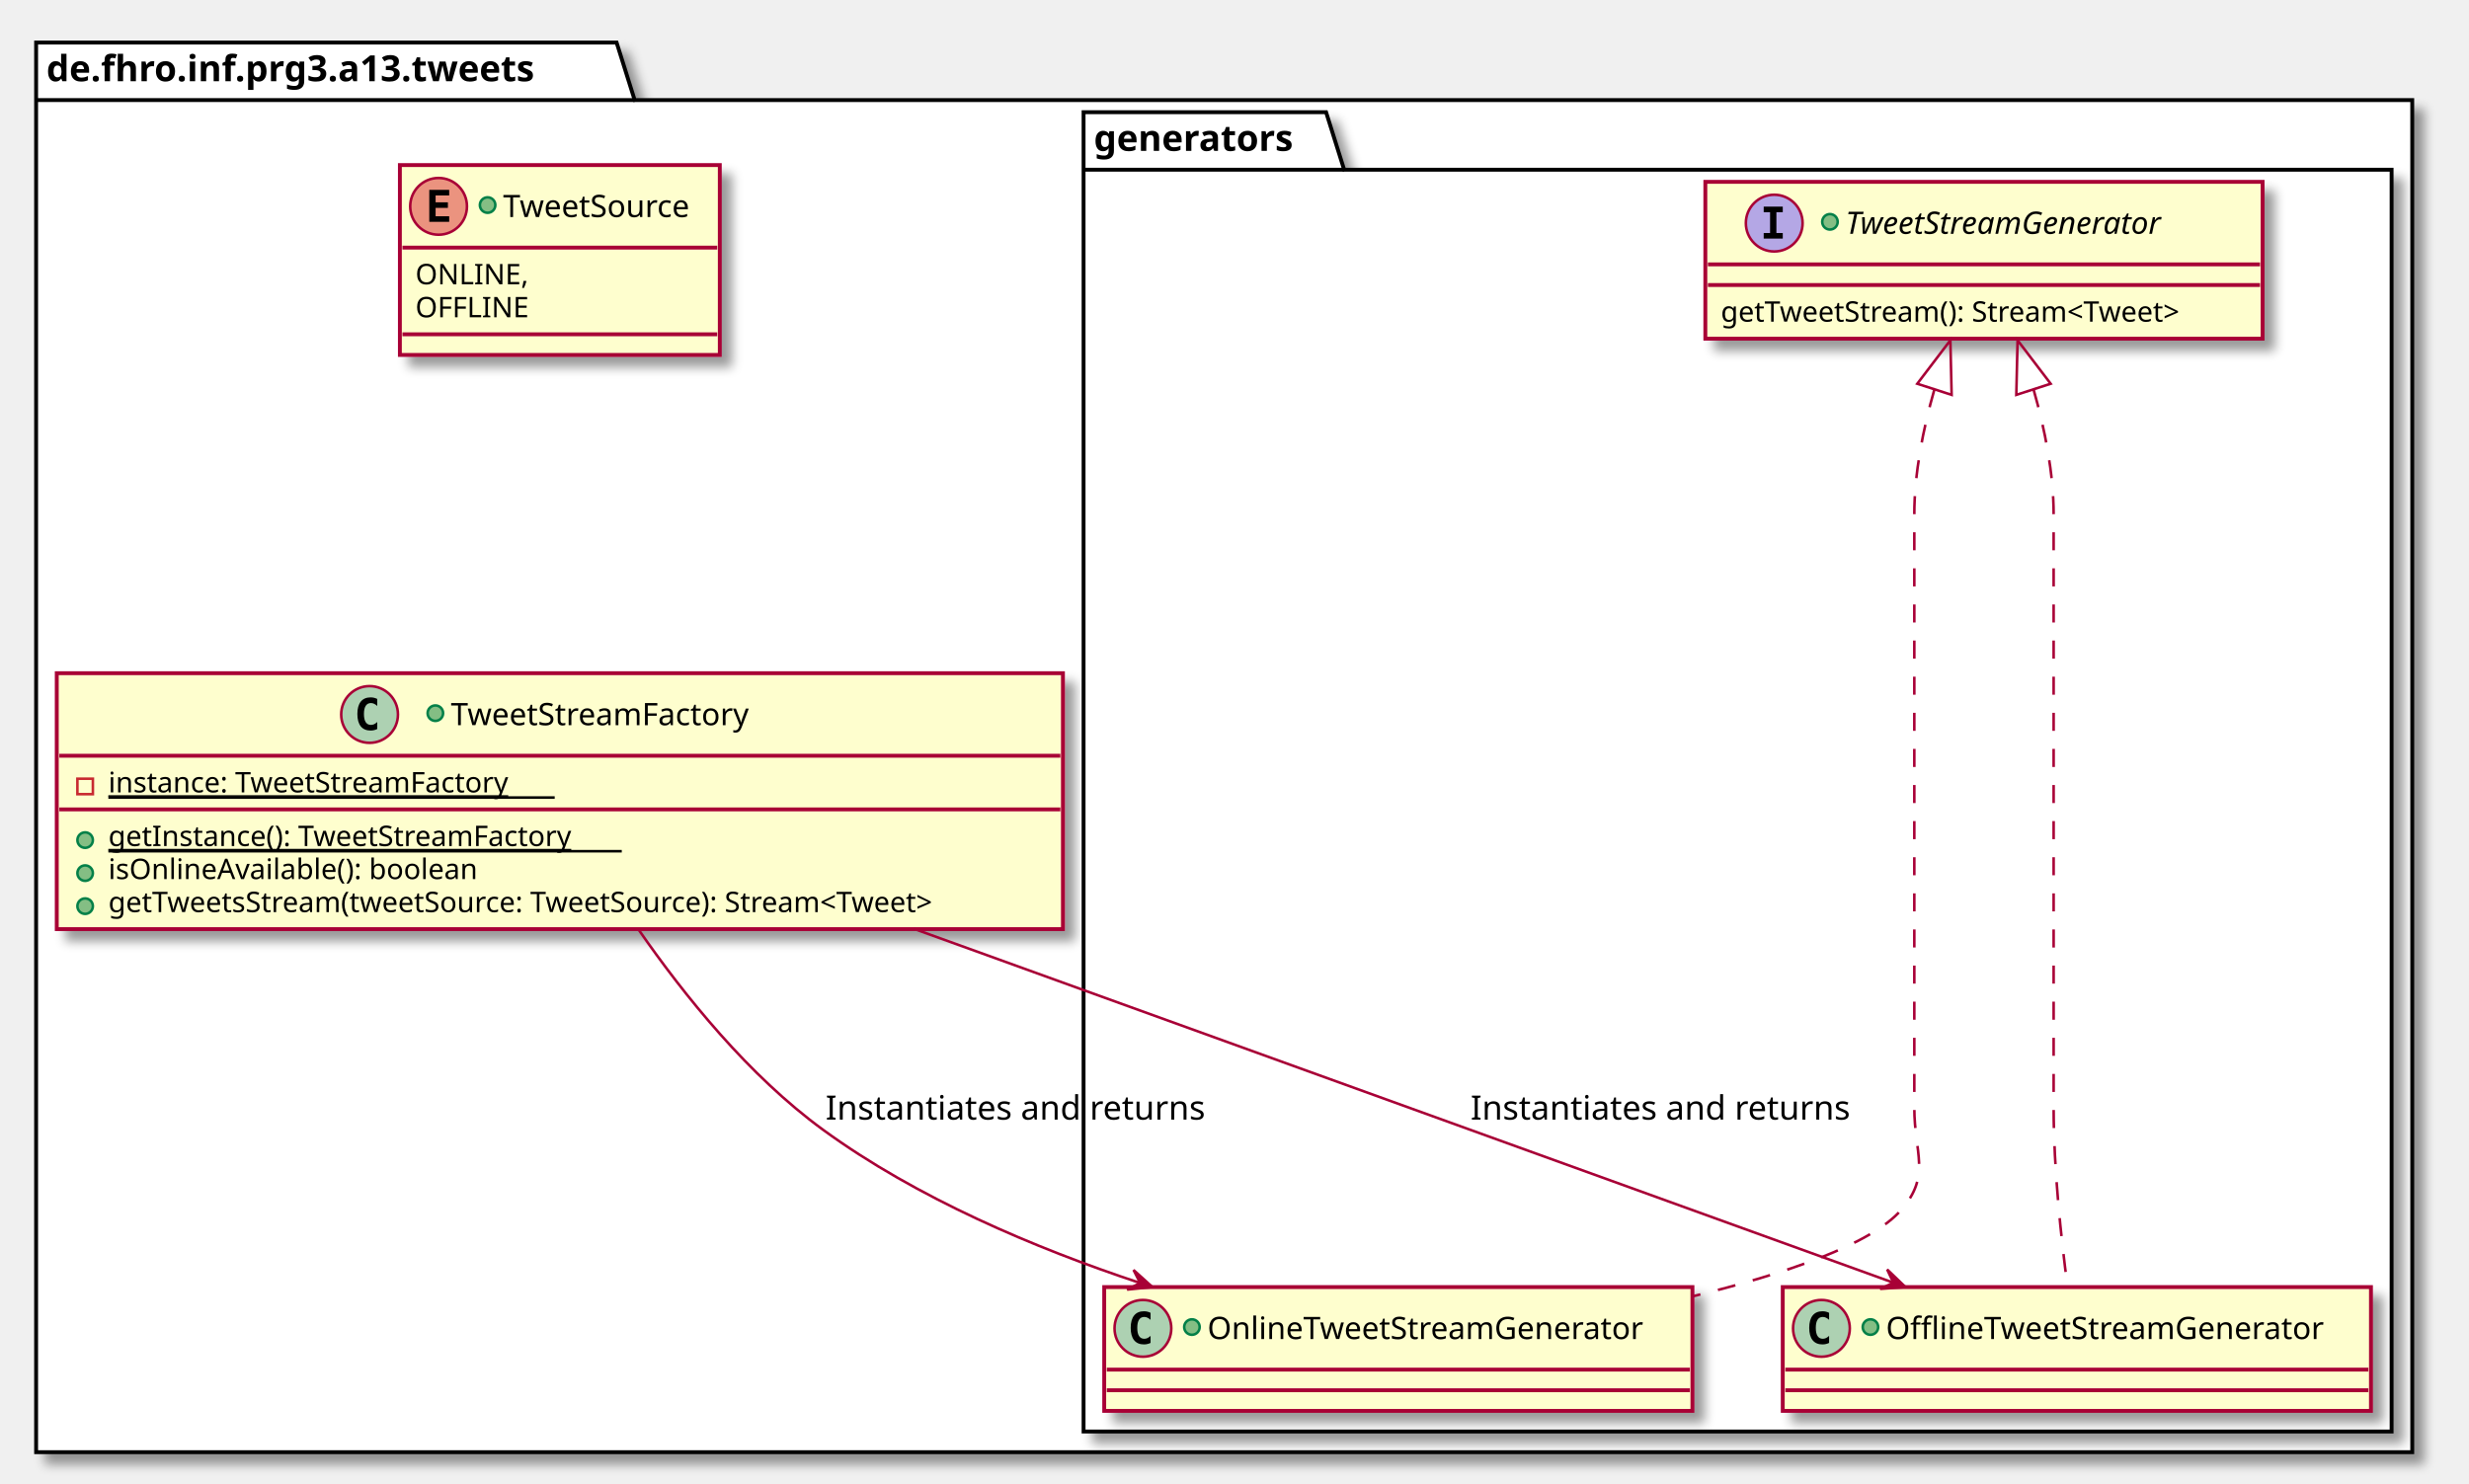
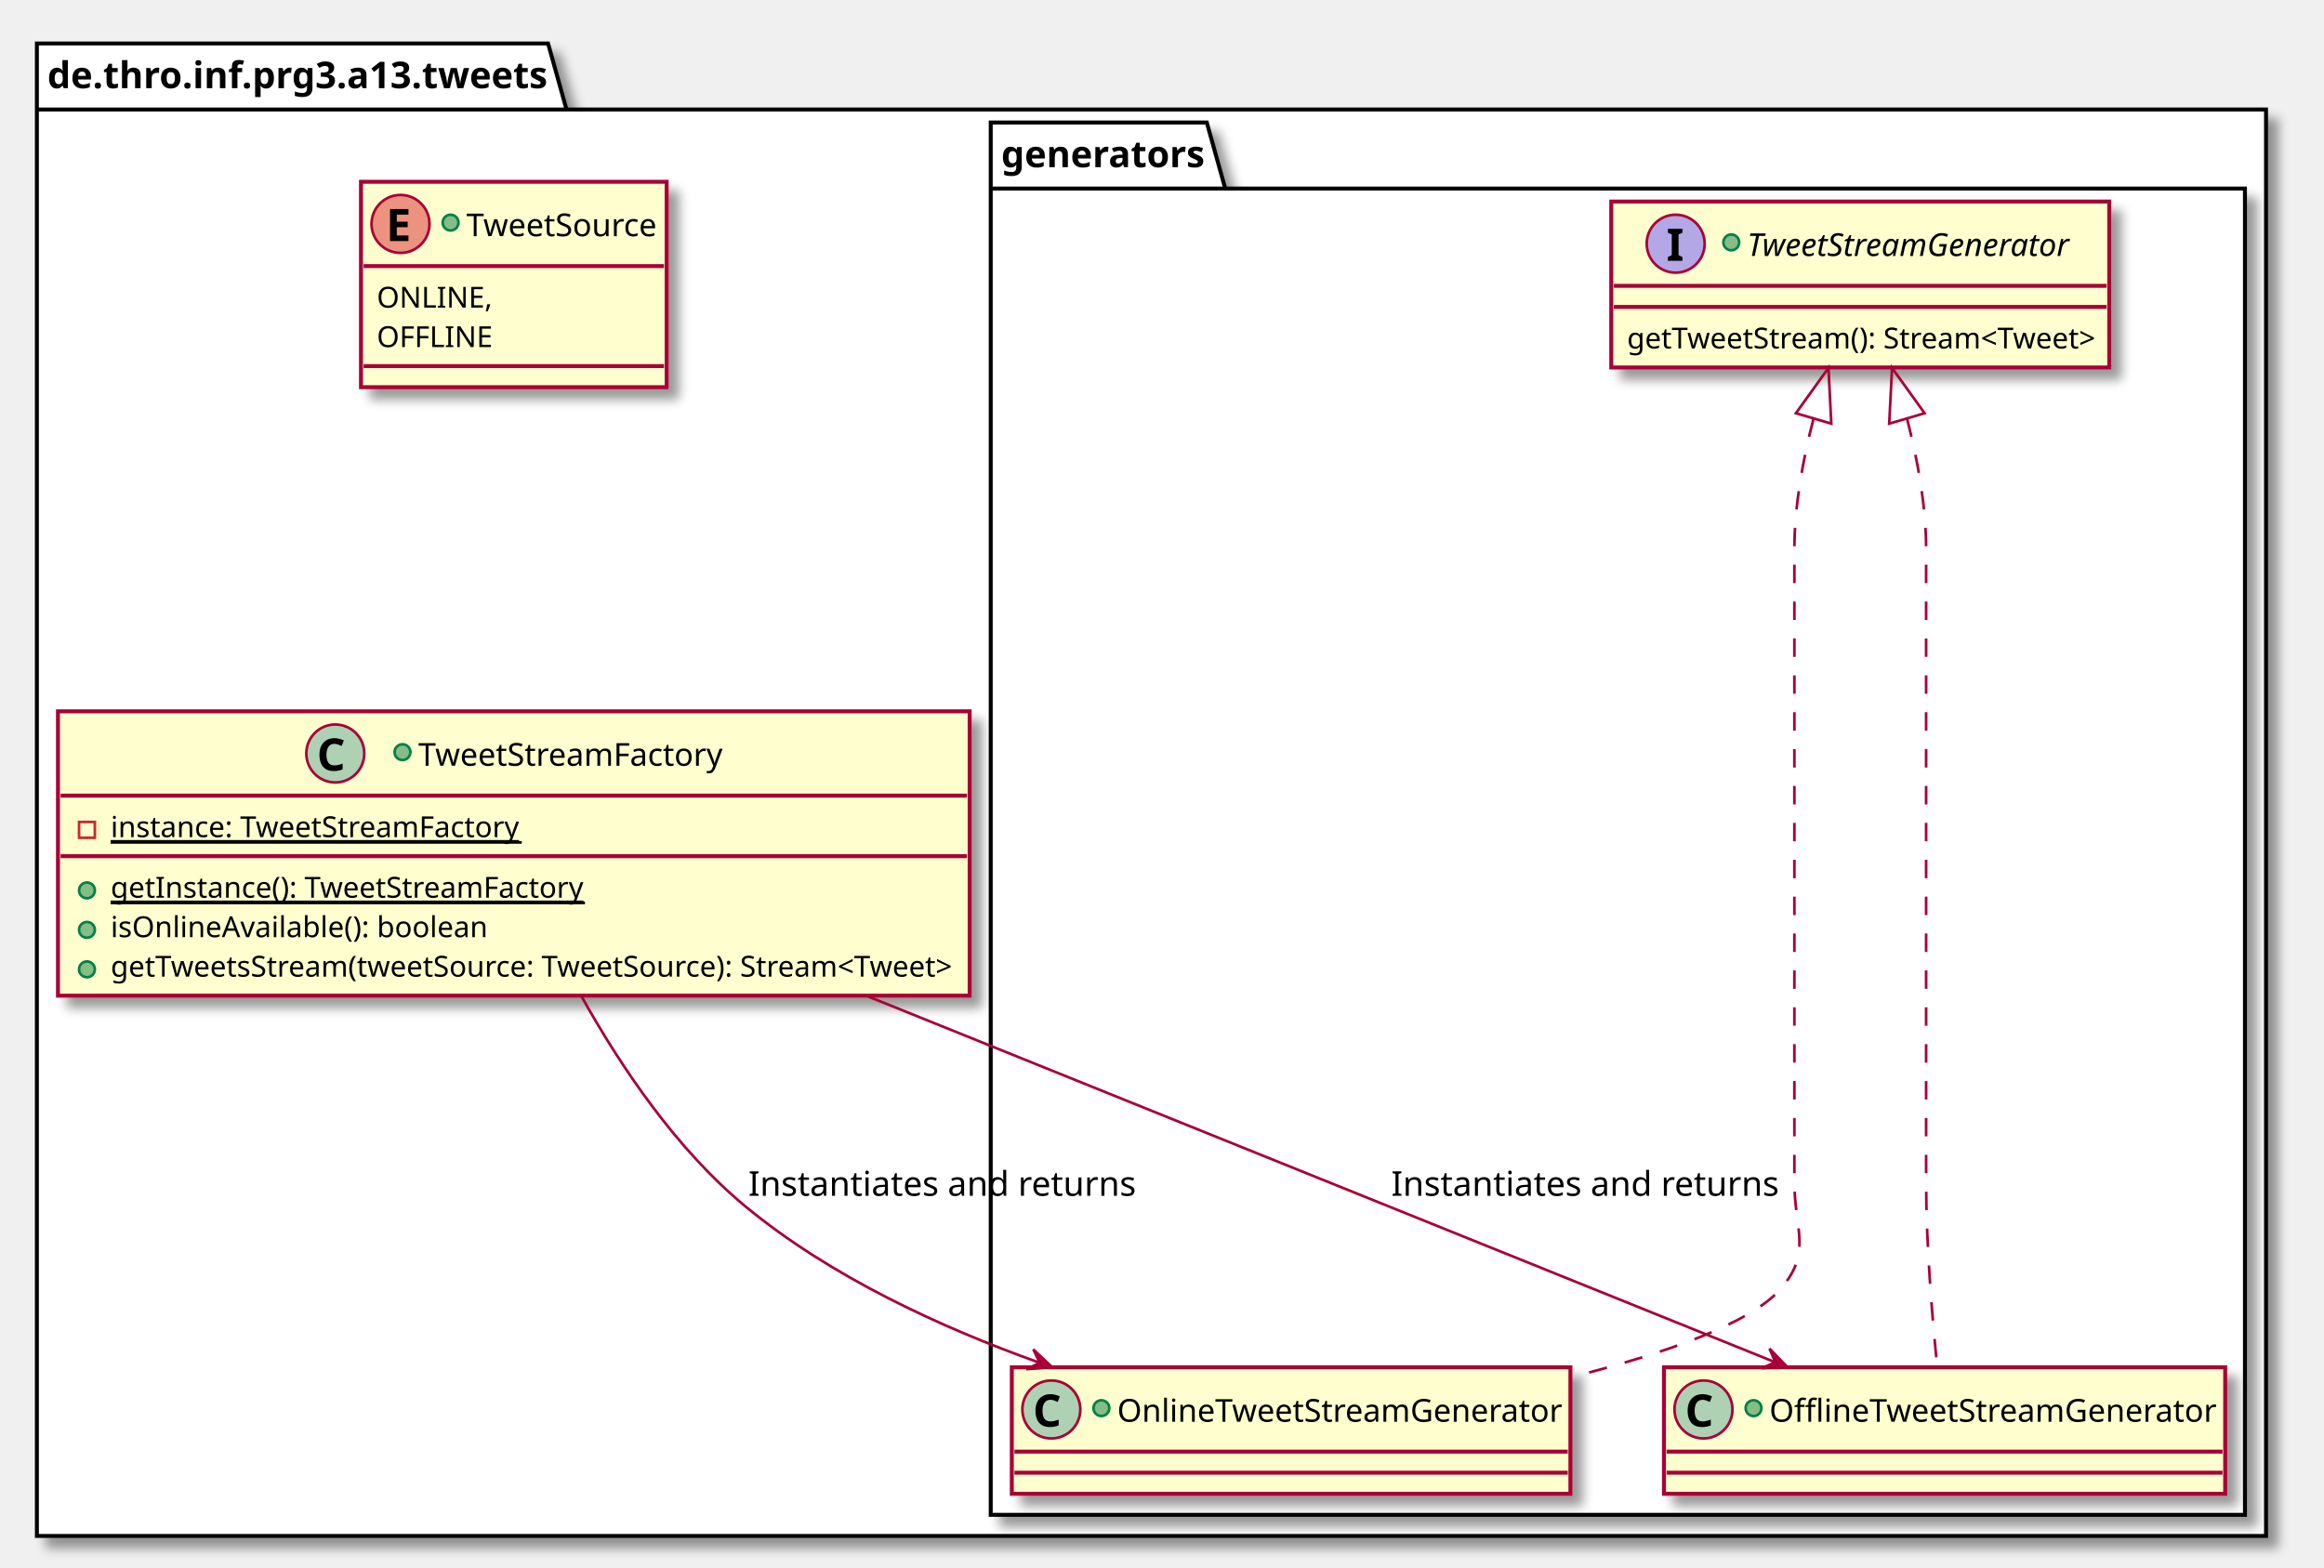
- <svg xmlns="http://www.w3.org/2000/svg" contentScriptType="application/ecmascript" contentStyleType="text/css" height="575px" preserveAspectRatio="none" style="width:957px;height:575px;" version="1.1" viewBox="0 0 957 575" width="957px" zoomAndPan="magnify">
+ <svg xmlns="http://www.w3.org/2000/svg" contentScriptType="application/ecmascript" contentStyleType="text/css" height="595px" preserveAspectRatio="none" style="width:882px;height:595px;" version="1.1" viewBox="0 0 882 595" width="882px" zoomAndPan="magnify">
  <defs>
-     <filter height="300%" id="fza8j4ckxqpi4" width="300%" x="-1" y="-1">
+     <filter height="300%" id="fs0ljapmh56cy" width="300%" x="-1" y="-1">
      <feGaussianBlur result="blurOut" stdDeviation="2.0" />
      <feColorMatrix in="blurOut" result="blurOut2" type="matrix" values="0 0 0 0 0 0 0 0 0 0 0 0 0 0 0 0 0 0 .4 0" />
      <feOffset dx="4.0" dy="4.0" in="blurOut2" result="blurOut3" />
      <feBlend in="SourceGraphic" in2="blurOut3" mode="normal" />
    </filter>
  </defs>
  <g>
-     <polygon fill="#FFFFFF" filter="url(#fza8j4ckxqpi4)" points="14,16.5,239,16.5,246,38.797,935,38.797,935,563,14,563,14,16.5" style="stroke: #000000; stroke-width: 1.5;" />
-     <line style="stroke: #000000; stroke-width: 1.5;" x1="14" x2="246" y1="38.797" y2="38.797" />
-     <text fill="#000000" font-family="sans-serif" font-size="14" font-weight="bold" lengthAdjust="spacingAndGlyphs" textLength="219" x="18" y="31.495">de.fhro.inf.prg3.a13.tweets</text>
-     <polygon fill="#FFFFFF" filter="url(#fza8j4ckxqpi4)" points="420,43.5,514,43.5,521,65.797,927,65.797,927,555,420,555,420,43.5" style="stroke: #000000; stroke-width: 1.5;" />
-     <line style="stroke: #000000; stroke-width: 1.5;" x1="420" x2="521" y1="65.797" y2="65.797" />
-     <text fill="#000000" font-family="sans-serif" font-size="14" font-weight="bold" lengthAdjust="spacingAndGlyphs" textLength="88" x="424" y="58.495">generators</text>
-     <rect fill="#FEFECE" filter="url(#fza8j4ckxqpi4)" height="99.219" id="TweetStreamFactory" style="stroke: #A80036; stroke-width: 1.5;" width="390" x="22" y="261" />
-     <ellipse cx="143.25" cy="277" fill="#ADD1B2" rx="11" ry="11" style="stroke: #A80036; stroke-width: 1.0;" />
-     <path d="M146.219,282.641 Q145.641,282.938 145,283.078 Q144.359,283.234 143.656,283.234 Q141.156,283.234 139.828,281.594 Q138.516,279.938 138.516,276.812 Q138.516,273.688 139.828,272.031 Q141.156,270.375 143.656,270.375 Q144.359,270.375 145,270.531 Q145.656,270.688 146.219,270.984 L146.219,273.703 Q145.594,273.125 145,272.859 Q144.406,272.578 143.781,272.578 Q142.438,272.578 141.75,273.656 Q141.062,274.719 141.062,276.812 Q141.062,278.906 141.75,279.984 Q142.438,281.047 143.781,281.047 Q144.406,281.047 145,280.781 Q145.594,280.5 146.219,279.922 L146.219,282.641 Z " />
-     <ellipse cx="168.75" cy="276.5" fill="#84BE84" rx="3" ry="3" style="stroke: #038048; stroke-width: 1.0;" />
-     <text fill="#000000" font-family="sans-serif" font-size="12" lengthAdjust="spacingAndGlyphs" textLength="128" x="174.75" y="281.154">TweetStreamFactory</text>
-     <line style="stroke: #A80036; stroke-width: 1.5;" x1="23" x2="411" y1="293" y2="293" />
-     <rect fill="none" height="6" style="stroke: #C82930; stroke-width: 1.0;" width="6" x="30" y="301.902" />
-     <text fill="#000000" font-family="sans-serif" font-size="11" lengthAdjust="spacingAndGlyphs" text-decoration="underline" textLength="173" x="42" y="307.21">instance: TweetStreamFactory</text>
-     <line style="stroke: #000000; stroke-width: 1.0;" x1="42" x2="215" y1="309.21" y2="309.21" />
-     <line style="stroke: #A80036; stroke-width: 1.5;" x1="23" x2="411" y1="313.805" y2="313.805" />
-     <ellipse cx="33" cy="325.707" fill="#84BE84" rx="3" ry="3" style="stroke: #038048; stroke-width: 1.0;" />
-     <text fill="#000000" font-family="sans-serif" font-size="11" lengthAdjust="spacingAndGlyphs" text-decoration="underline" textLength="199" x="42" y="328.015">getInstance(): TweetStreamFactory</text>
-     <line style="stroke: #000000; stroke-width: 1.0;" x1="42" x2="241" y1="330.015" y2="330.015" />
-     <ellipse cx="33" cy="338.512" fill="#84BE84" rx="3" ry="3" style="stroke: #038048; stroke-width: 1.0;" />
-     <text fill="#000000" font-family="sans-serif" font-size="11" lengthAdjust="spacingAndGlyphs" textLength="157" x="42" y="340.82">isOnlineAvailable(): boolean</text>
-     <ellipse cx="33" cy="351.316" fill="#84BE84" rx="3" ry="3" style="stroke: #038048; stroke-width: 1.0;" />
-     <text fill="#000000" font-family="sans-serif" font-size="11" lengthAdjust="spacingAndGlyphs" textLength="364" x="42" y="353.625">getTweetsStream(tweetSource: TweetSource): Stream&lt;Tweet&gt;</text>
-     <rect fill="#FEFECE" filter="url(#fza8j4ckxqpi4)" height="73.609" id="TweetSource" style="stroke: #A80036; stroke-width: 1.5;" width="124" x="155" y="64" />
-     <ellipse cx="170" cy="80" fill="#EB937F" rx="11" ry="11" style="stroke: #A80036; stroke-width: 1.0;" />
-     <path d="M174.109,86 L166.391,86 L166.391,73.609 L174.109,73.609 L174.109,75.766 L168.844,75.766 L168.844,78.438 L173.609,78.438 L173.609,80.594 L168.844,80.594 L168.844,83.844 L174.109,83.844 L174.109,86 Z " />
-     <ellipse cx="189" cy="79.5" fill="#84BE84" rx="3" ry="3" style="stroke: #038048; stroke-width: 1.0;" />
-     <text fill="#000000" font-family="sans-serif" font-size="12" lengthAdjust="spacingAndGlyphs" textLength="81" x="195" y="84.154">TweetSource</text>
-     <line style="stroke: #A80036; stroke-width: 1.5;" x1="156" x2="278" y1="96" y2="96" />
-     <text fill="#000000" font-family="sans-serif" font-size="11" lengthAdjust="spacingAndGlyphs" textLength="45" x="161" y="110.21">ONLINE,</text>
-     <text fill="#000000" font-family="sans-serif" font-size="11" lengthAdjust="spacingAndGlyphs" textLength="45" x="161" y="123.015">OFFLINE</text>
-     <line style="stroke: #A80036; stroke-width: 1.5;" x1="156" x2="278" y1="129.609" y2="129.609" />
-     <rect fill="#FEFECE" filter="url(#fza8j4ckxqpi4)" height="60.805" id="TweetStreamGenerator" style="stroke: #A80036; stroke-width: 1.5;" width="216" x="661" y="70.5" />
-     <ellipse cx="687.7" cy="86.5" fill="#B4A7E5" rx="11" ry="11" style="stroke: #A80036; stroke-width: 1.0;" />
-     <path d="M683.622,82.266 L683.622,80.109 L691.013,80.109 L691.013,82.266 L688.544,82.266 L688.544,90.344 L691.013,90.344 L691.013,92.5 L683.622,92.5 L683.622,90.344 L686.091,90.344 L686.091,82.266 L683.622,82.266 Z " />
-     <ellipse cx="709.3" cy="86" fill="#84BE84" rx="3" ry="3" style="stroke: #038048; stroke-width: 1.0;" />
-     <text fill="#000000" font-family="sans-serif" font-size="12" font-style="italic" lengthAdjust="spacingAndGlyphs" textLength="147" x="715.3" y="90.654">TweetStreamGenerator</text>
-     <line style="stroke: #A80036; stroke-width: 1.5;" x1="662" x2="876" y1="102.5" y2="102.5" />
-     <line style="stroke: #A80036; stroke-width: 1.5;" x1="662" x2="876" y1="110.5" y2="110.5" />
-     <text fill="#000000" font-family="sans-serif" font-size="11" lengthAdjust="spacingAndGlyphs" textLength="204" x="667" y="124.71">getTweetStream(): Stream&lt;Tweet&gt;</text>
-     <rect fill="#FEFECE" filter="url(#fza8j4ckxqpi4)" height="48" id="OnlineTweetStreamGenerator" style="stroke: #A80036; stroke-width: 1.5;" width="228" x="428" y="499" />
-     <ellipse cx="443" cy="515" fill="#ADD1B2" rx="11" ry="11" style="stroke: #A80036; stroke-width: 1.0;" />
-     <path d="M445.969,520.641 Q445.391,520.938 444.75,521.078 Q444.109,521.234 443.406,521.234 Q440.906,521.234 439.578,519.594 Q438.266,517.938 438.266,514.812 Q438.266,511.688 439.578,510.031 Q440.906,508.375 443.406,508.375 Q444.109,508.375 444.75,508.531 Q445.406,508.688 445.969,508.984 L445.969,511.703 Q445.344,511.125 444.75,510.859 Q444.156,510.578 443.531,510.578 Q442.188,510.578 441.5,511.656 Q440.812,512.719 440.812,514.812 Q440.812,516.906 441.5,517.984 Q442.188,519.047 443.531,519.047 Q444.156,519.047 444.75,518.781 Q445.344,518.5 445.969,517.922 L445.969,520.641 Z " />
-     <ellipse cx="462" cy="514.5" fill="#84BE84" rx="3" ry="3" style="stroke: #038048; stroke-width: 1.0;" />
-     <text fill="#000000" font-family="sans-serif" font-size="12" lengthAdjust="spacingAndGlyphs" textLength="185" x="468" y="519.154">OnlineTweetStreamGenerator</text>
-     <line style="stroke: #A80036; stroke-width: 1.5;" x1="429" x2="655" y1="531" y2="531" />
-     <line style="stroke: #A80036; stroke-width: 1.5;" x1="429" x2="655" y1="539" y2="539" />
-     <rect fill="#FEFECE" filter="url(#fza8j4ckxqpi4)" height="48" id="OfflineTweetStreamGenerator" style="stroke: #A80036; stroke-width: 1.5;" width="228" x="691" y="499" />
-     <ellipse cx="706" cy="515" fill="#ADD1B2" rx="11" ry="11" style="stroke: #A80036; stroke-width: 1.0;" />
-     <path d="M708.969,520.641 Q708.391,520.938 707.75,521.078 Q707.109,521.234 706.406,521.234 Q703.906,521.234 702.578,519.594 Q701.266,517.938 701.266,514.812 Q701.266,511.688 702.578,510.031 Q703.906,508.375 706.406,508.375 Q707.109,508.375 707.75,508.531 Q708.406,508.688 708.969,508.984 L708.969,511.703 Q708.344,511.125 707.75,510.859 Q707.156,510.578 706.531,510.578 Q705.188,510.578 704.5,511.656 Q703.812,512.719 703.812,514.812 Q703.812,516.906 704.5,517.984 Q705.188,519.047 706.531,519.047 Q707.156,519.047 707.75,518.781 Q708.344,518.5 708.969,517.922 L708.969,520.641 Z " />
-     <ellipse cx="725" cy="514.5" fill="#84BE84" rx="3" ry="3" style="stroke: #038048; stroke-width: 1.0;" />
-     <text fill="#000000" font-family="sans-serif" font-size="12" lengthAdjust="spacingAndGlyphs" textLength="185" x="731" y="519.154">OfflineTweetStreamGenerator</text>
-     <line style="stroke: #A80036; stroke-width: 1.5;" x1="692" x2="918" y1="531" y2="531" />
-     <line style="stroke: #A80036; stroke-width: 1.5;" x1="692" x2="918" y1="539" y2="539" />
-     <path d="M749.748,151.116 C745.38,166.414 742,183.44 742,199.5 C742,199.5 742,199.5 742,429.5 C742,447.196 748.578,455.618 737,469 C725.278,482.548 691.94,493.873 656.072,502.595 " fill="none" id="TweetStreamGenerator-OnlineTweetStreamGenerator" style="stroke: #A80036; stroke-width: 1.0; stroke-dasharray: 7.0,7.0;" />
-     <polygon fill="none" points="743.149,148.772,755.975,131.905,756.467,153.089,743.149,148.772" style="stroke: #A80036; stroke-width: 1.0;" />
-     <path d="M788.252,151.116 C792.62,166.414 796,183.44 796,199.5 C796,199.5 796,199.5 796,429.5 C796,453.146 798.887,480.002 801.391,498.845 " fill="none" id="TweetStreamGenerator-OfflineTweetStreamGenerator" style="stroke: #A80036; stroke-width: 1.0; stroke-dasharray: 7.0,7.0;" />
-     <polygon fill="none" points="781.533,153.089,782.025,131.905,794.851,148.772,781.533,153.089" style="stroke: #A80036; stroke-width: 1.0;" />
-     <path d="M247.302,360.089 C265.381,386.233 290.371,417.121 319,438 C355.43,464.568 401.186,483.908 441.756,497.365 " fill="none" id="TweetStreamFactory-OnlineTweetStreamGenerator" style="stroke: #A80036; stroke-width: 1.0;" />
-     <polygon fill="#A80036" points="446.676,498.977,439.369,492.374,441.925,497.42,436.878,499.976,446.676,498.977" style="stroke: #A80036; stroke-width: 1.0;" />
-     <text fill="#000000" font-family="sans-serif" font-size="13" lengthAdjust="spacingAndGlyphs" textLength="153" x="320" y="434.067">Instantiates and returns</text>
-     <path d="M354.118,360.054 C472.804,402.946 639.731,463.273 733.612,497.201 " fill="none" id="TweetStreamFactory-OfflineTweetStreamGenerator" style="stroke: #A80036; stroke-width: 1.0;" />
-     <polygon fill="#A80036" points="738.581,498.996,731.476,492.176,733.878,497.297,728.757,499.699,738.581,498.996" style="stroke: #A80036; stroke-width: 1.0;" />
-     <text fill="#000000" font-family="sans-serif" font-size="13" lengthAdjust="spacingAndGlyphs" textLength="153" x="570" y="434.067">Instantiates and returns</text>
+     <polygon fill="#FFFFFF" filter="url(#fs0ljapmh56cy)" points="14,16.5,208,16.5,215,41.568,860,41.568,860,583,14,583,14,16.5" style="stroke: #000000; stroke-width: 1.5;" />
+     <line style="stroke: #000000; stroke-width: 1.5;" x1="14" x2="215" y1="41.568" y2="41.568" />
+     <text fill="#000000" font-family="sans-serif" font-size="14" font-weight="bold" lengthAdjust="spacingAndGlyphs" textLength="188" x="18" y="33.466">de.thro.inf.prg3.a13.tweets</text>
+     <polygon fill="#FFFFFF" filter="url(#fs0ljapmh56cy)" points="376,46.5,458,46.5,465,71.568,852,71.568,852,575,376,575,376,46.5" style="stroke: #000000; stroke-width: 1.5;" />
+     <line style="stroke: #000000; stroke-width: 1.5;" x1="376" x2="465" y1="71.568" y2="71.568" />
+     <text fill="#000000" font-family="sans-serif" font-size="14" font-weight="bold" lengthAdjust="spacingAndGlyphs" textLength="76" x="380" y="63.466">generators</text>
+     <rect fill="#FEFECE" filter="url(#fs0ljapmh56cy)" height="107.928" id="TweetStreamFactory" style="stroke: #A80036; stroke-width: 1.5;" width="346" x="22" y="270" />
+     <ellipse cx="127.25" cy="286" fill="#ADD1B2" rx="11" ry="11" style="stroke: #A80036; stroke-width: 1.0;" />
+     <path d="M126.938,282.328 Q125.453,282.328 124.672,283.438 Q123.891,284.547 123.891,286.469 Q123.891,288.406 124.609,289.469 Q125.328,290.531 126.938,290.531 Q127.672,290.531 128.406,290.359 Q129.156,290.188 130.031,289.875 L130.031,292.047 Q129.219,292.359 128.438,292.516 Q127.656,292.672 126.688,292.672 Q124.828,292.672 123.609,291.906 Q122.391,291.125 121.812,289.719 Q121.234,288.312 121.234,286.453 Q121.234,284.609 121.891,283.203 Q122.562,281.797 123.828,281 Q125.094,280.188 126.938,280.188 Q127.828,280.188 128.734,280.422 Q129.656,280.656 130.484,281.047 L129.656,283.141 Q128.969,282.812 128.281,282.578 Q127.594,282.328 126.938,282.328 Z " />
+     <ellipse cx="152.75" cy="285.5" fill="#84BE84" rx="3" ry="3" style="stroke: #038048; stroke-width: 1.0;" />
+     <text fill="#000000" font-family="sans-serif" font-size="12" lengthAdjust="spacingAndGlyphs" textLength="116" x="158.75" y="290.656">TweetStreamFactory</text>
+     <line style="stroke: #A80036; stroke-width: 1.5;" x1="23" x2="367" y1="302" y2="302" />
+     <rect fill="none" height="6" style="stroke: #C82930; stroke-width: 1.0;" width="6" x="30" y="311.991" />
+     <text fill="#000000" font-family="sans-serif" font-size="11" lengthAdjust="spacingAndGlyphs" text-decoration="underline" textLength="156" x="42" y="317.759">instance: TweetStreamFactory</text>
+     <line style="stroke: #000000; stroke-width: 1.0;" x1="42" x2="198" y1="319.759" y2="319.759" />
+     <line style="stroke: #A80036; stroke-width: 1.5;" x1="23" x2="367" y1="324.982" y2="324.982" />
+     <ellipse cx="33" cy="337.973" fill="#84BE84" rx="3" ry="3" style="stroke: #038048; stroke-width: 1.0;" />
+     <text fill="#000000" font-family="sans-serif" font-size="11" lengthAdjust="spacingAndGlyphs" text-decoration="underline" textLength="180" x="42" y="340.741">getInstance(): TweetStreamFactory</text>
+     <line style="stroke: #000000; stroke-width: 1.0;" x1="42" x2="222" y1="342.741" y2="342.741" />
+     <ellipse cx="33" cy="352.955" fill="#84BE84" rx="3" ry="3" style="stroke: #038048; stroke-width: 1.0;" />
+     <text fill="#000000" font-family="sans-serif" font-size="11" lengthAdjust="spacingAndGlyphs" textLength="145" x="42" y="355.723">isOnlineAvailable(): boolean</text>
+     <ellipse cx="33" cy="367.937" fill="#84BE84" rx="3" ry="3" style="stroke: #038048; stroke-width: 1.0;" />
+     <text fill="#000000" font-family="sans-serif" font-size="11" lengthAdjust="spacingAndGlyphs" textLength="320" x="42" y="370.705">getTweetsStream(tweetSource: TweetSource): Stream&lt;Tweet&gt;</text>
+     <rect fill="#FEFECE" filter="url(#fs0ljapmh56cy)" height="77.964" id="TweetSource" style="stroke: #A80036; stroke-width: 1.5;" width="116" x="137" y="69" />
+     <ellipse cx="152" cy="85" fill="#EB937F" rx="11" ry="11" style="stroke: #A80036; stroke-width: 1.0;" />
+     <path d="M155.016,91.5 L148.031,91.5 L148.031,79.359 L155.016,79.359 L155.016,81.469 L150.594,81.469 L150.594,84.141 L154.719,84.141 L154.719,86.25 L150.594,86.25 L150.594,89.375 L155.016,89.375 L155.016,91.5 Z " />
+     <ellipse cx="171" cy="84.5" fill="#84BE84" rx="3" ry="3" style="stroke: #038048; stroke-width: 1.0;" />
+     <text fill="#000000" font-family="sans-serif" font-size="12" lengthAdjust="spacingAndGlyphs" textLength="73" x="177" y="89.656">TweetSource</text>
+     <line style="stroke: #A80036; stroke-width: 1.5;" x1="138" x2="252" y1="101" y2="101" />
+     <text fill="#000000" font-family="sans-serif" font-size="11" lengthAdjust="spacingAndGlyphs" textLength="44" x="143" y="116.759">ONLINE,</text>
+     <text fill="#000000" font-family="sans-serif" font-size="11" lengthAdjust="spacingAndGlyphs" textLength="45" x="143" y="131.741">OFFLINE</text>
+     <line style="stroke: #A80036; stroke-width: 1.5;" x1="138" x2="252" y1="138.964" y2="138.964" />
+     <rect fill="#FEFECE" filter="url(#fs0ljapmh56cy)" height="62.982" id="TweetStreamGenerator" style="stroke: #A80036; stroke-width: 1.5;" width="189" x="611.5" y="76.5" />
+     <ellipse cx="635.95" cy="92.5" fill="#B4A7E5" rx="11" ry="11" style="stroke: #A80036; stroke-width: 1.0;" />
+     <path d="M638.513,99 L632.997,99 L632.997,97.531 L634.466,96.859 L634.466,89 L632.997,88.328 L632.997,86.859 L638.513,86.859 L638.513,88.328 L637.044,89 L637.044,96.859 L638.513,97.531 L638.513,99 Z " />
+     <ellipse cx="657.05" cy="92" fill="#84BE84" rx="3" ry="3" style="stroke: #038048; stroke-width: 1.0;" />
+     <text fill="#000000" font-family="sans-serif" font-size="12" font-style="italic" lengthAdjust="spacingAndGlyphs" textLength="125" x="663.05" y="97.156">TweetStreamGenerator</text>
+     <line style="stroke: #A80036; stroke-width: 1.5;" x1="612.5" x2="799.5" y1="108.5" y2="108.5" />
+     <line style="stroke: #A80036; stroke-width: 1.5;" x1="612.5" x2="799.5" y1="116.5" y2="116.5" />
+     <text fill="#000000" font-family="sans-serif" font-size="11" lengthAdjust="spacingAndGlyphs" textLength="177" x="617.5" y="132.259">getTweetStream(): Stream&lt;Tweet&gt;</text>
+     <rect fill="#FEFECE" filter="url(#fs0ljapmh56cy)" height="48" id="OnlineTweetStreamGenerator" style="stroke: #A80036; stroke-width: 1.5;" width="212" x="384" y="519" />
+     <ellipse cx="399" cy="535" fill="#ADD1B2" rx="11" ry="11" style="stroke: #A80036; stroke-width: 1.0;" />
+     <path d="M398.688,531.328 Q397.203,531.328 396.422,532.438 Q395.641,533.547 395.641,535.469 Q395.641,537.406 396.359,538.469 Q397.078,539.531 398.688,539.531 Q399.422,539.531 400.156,539.359 Q400.906,539.188 401.781,538.875 L401.781,541.047 Q400.969,541.359 400.188,541.516 Q399.406,541.672 398.438,541.672 Q396.578,541.672 395.359,540.906 Q394.141,540.125 393.562,538.719 Q392.984,537.312 392.984,535.453 Q392.984,533.609 393.641,532.203 Q394.312,530.797 395.578,530 Q396.844,529.188 398.688,529.188 Q399.578,529.188 400.484,529.422 Q401.406,529.656 402.234,530.047 L401.406,532.141 Q400.719,531.812 400.031,531.578 Q399.344,531.328 398.688,531.328 Z " />
+     <ellipse cx="418" cy="534.5" fill="#84BE84" rx="3" ry="3" style="stroke: #038048; stroke-width: 1.0;" />
+     <text fill="#000000" font-family="sans-serif" font-size="12" lengthAdjust="spacingAndGlyphs" textLength="169" x="424" y="539.656">OnlineTweetStreamGenerator</text>
+     <line style="stroke: #A80036; stroke-width: 1.5;" x1="385" x2="595" y1="551" y2="551" />
+     <line style="stroke: #A80036; stroke-width: 1.5;" x1="385" x2="595" y1="559" y2="559" />
+     <rect fill="#FEFECE" filter="url(#fs0ljapmh56cy)" height="48" id="OfflineTweetStreamGenerator" style="stroke: #A80036; stroke-width: 1.5;" width="213" x="631.5" y="519" />
+     <ellipse cx="646.5" cy="535" fill="#ADD1B2" rx="11" ry="11" style="stroke: #A80036; stroke-width: 1.0;" />
+     <path d="M646.188,531.328 Q644.703,531.328 643.922,532.438 Q643.141,533.547 643.141,535.469 Q643.141,537.406 643.859,538.469 Q644.578,539.531 646.188,539.531 Q646.922,539.531 647.656,539.359 Q648.406,539.188 649.281,538.875 L649.281,541.047 Q648.469,541.359 647.688,541.516 Q646.906,541.672 645.938,541.672 Q644.078,541.672 642.859,540.906 Q641.641,540.125 641.062,538.719 Q640.484,537.312 640.484,535.453 Q640.484,533.609 641.141,532.203 Q641.812,530.797 643.078,530 Q644.344,529.188 646.188,529.188 Q647.078,529.188 647.984,529.422 Q648.906,529.656 649.734,530.047 L648.906,532.141 Q648.219,531.812 647.531,531.578 Q646.844,531.328 646.188,531.328 Z " />
+     <ellipse cx="665.5" cy="534.5" fill="#84BE84" rx="3" ry="3" style="stroke: #038048; stroke-width: 1.0;" />
+     <text fill="#000000" font-family="sans-serif" font-size="12" lengthAdjust="spacingAndGlyphs" textLength="170" x="671.5" y="539.656">OfflineTweetStreamGenerator</text>
+     <line style="stroke: #A80036; stroke-width: 1.5;" x1="632.5" x2="843.5" y1="551" y2="551" />
+     <line style="stroke: #A80036; stroke-width: 1.5;" x1="632.5" x2="843.5" y1="559" y2="559" />
+     <path d="M688.243,158.996 C684.165,174.677 681,192.123 681,208.5 C681,208.5 681,208.5 681,448.5 C681,466.637 687.761,475.193 676,489 C664.58,502.407 631.364,513.883 596.101,522.764 " fill="none" id="TweetStreamGenerator-OnlineTweetStreamGenerator" style="stroke: #A80036; stroke-width: 1.0; stroke-dasharray: 7.0,7.0;" />
+     <polygon fill="none" points="681.578,156.847,693.939,139.637,695.009,160.8,681.578,156.847" style="stroke: #A80036; stroke-width: 1.0;" />
+     <path d="M723.757,158.996 C727.835,174.677 731,192.123 731,208.5 C731,208.5 731,208.5 731,448.5 C731,472.519 733.277,499.878 735.233,518.955 " fill="none" id="TweetStreamGenerator-OfflineTweetStreamGenerator" style="stroke: #A80036; stroke-width: 1.0; stroke-dasharray: 7.0,7.0;" />
+     <polygon fill="none" points="716.991,160.8,718.061,139.637,730.422,156.847,716.991,160.8" style="stroke: #A80036; stroke-width: 1.0;" />
+     <path d="M220.746,378.281 C235.766,405.207 256.913,436.483 283,458 C315.196,484.555 356.823,503.791 394.295,517.175 " fill="none" id="TweetStreamFactory-OnlineTweetStreamGenerator" style="stroke: #A80036; stroke-width: 1.0;" />
+     <polygon fill="#A80036" points="399.316,518.942,392.155,512.181,394.6,517.282,389.498,519.727,399.316,518.942" style="stroke: #A80036; stroke-width: 1.0;" />
+     <text fill="#000000" font-family="sans-serif" font-size="13" lengthAdjust="spacingAndGlyphs" textLength="144" x="284" y="453.897">Instantiates and returns</text>
+     <path d="M329.225,378.135 C438.955,422.391 589.284,483.02 673.701,517.067 " fill="none" id="TweetStreamFactory-OfflineTweetStreamGenerator" style="stroke: #A80036; stroke-width: 1.0;" />
+     <polygon fill="#A80036" points="678.418,518.97,671.567,511.894,673.78,517.099,668.575,519.313,678.418,518.97" style="stroke: #A80036; stroke-width: 1.0;" />
+     <text fill="#000000" font-family="sans-serif" font-size="13" lengthAdjust="spacingAndGlyphs" textLength="144" x="528" y="453.897">Instantiates and returns</text>
  </g>
</svg>
